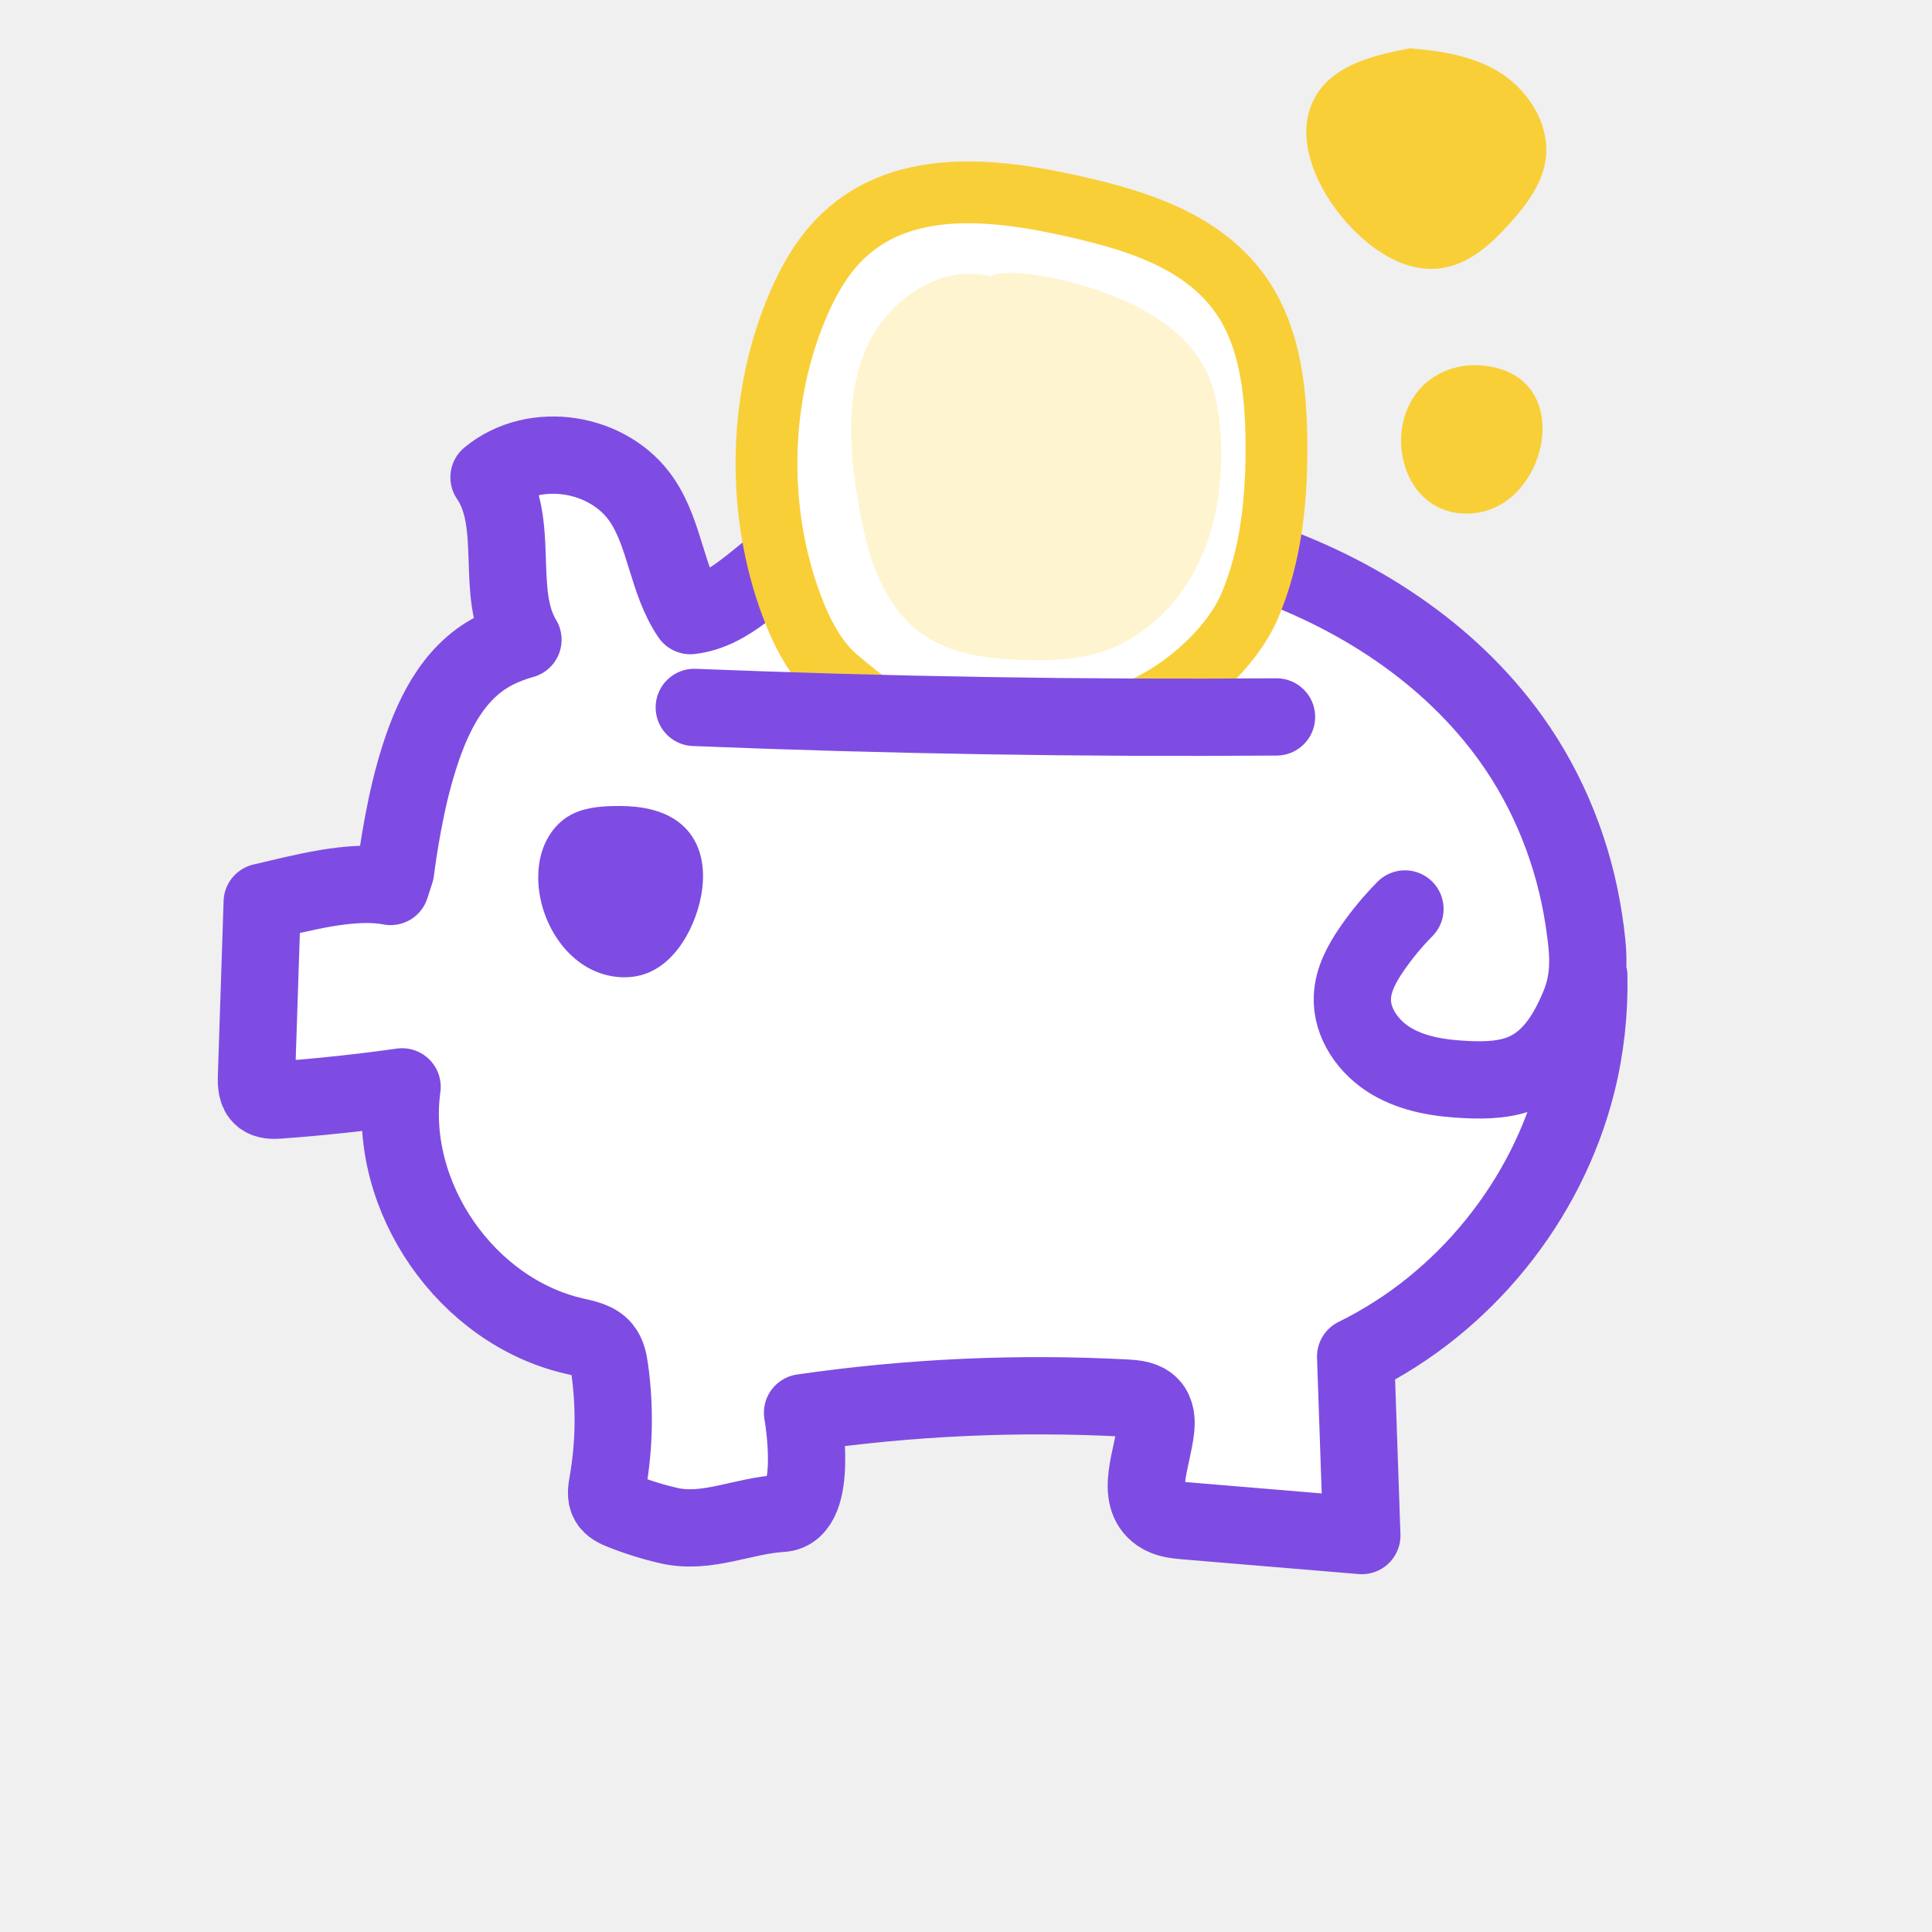
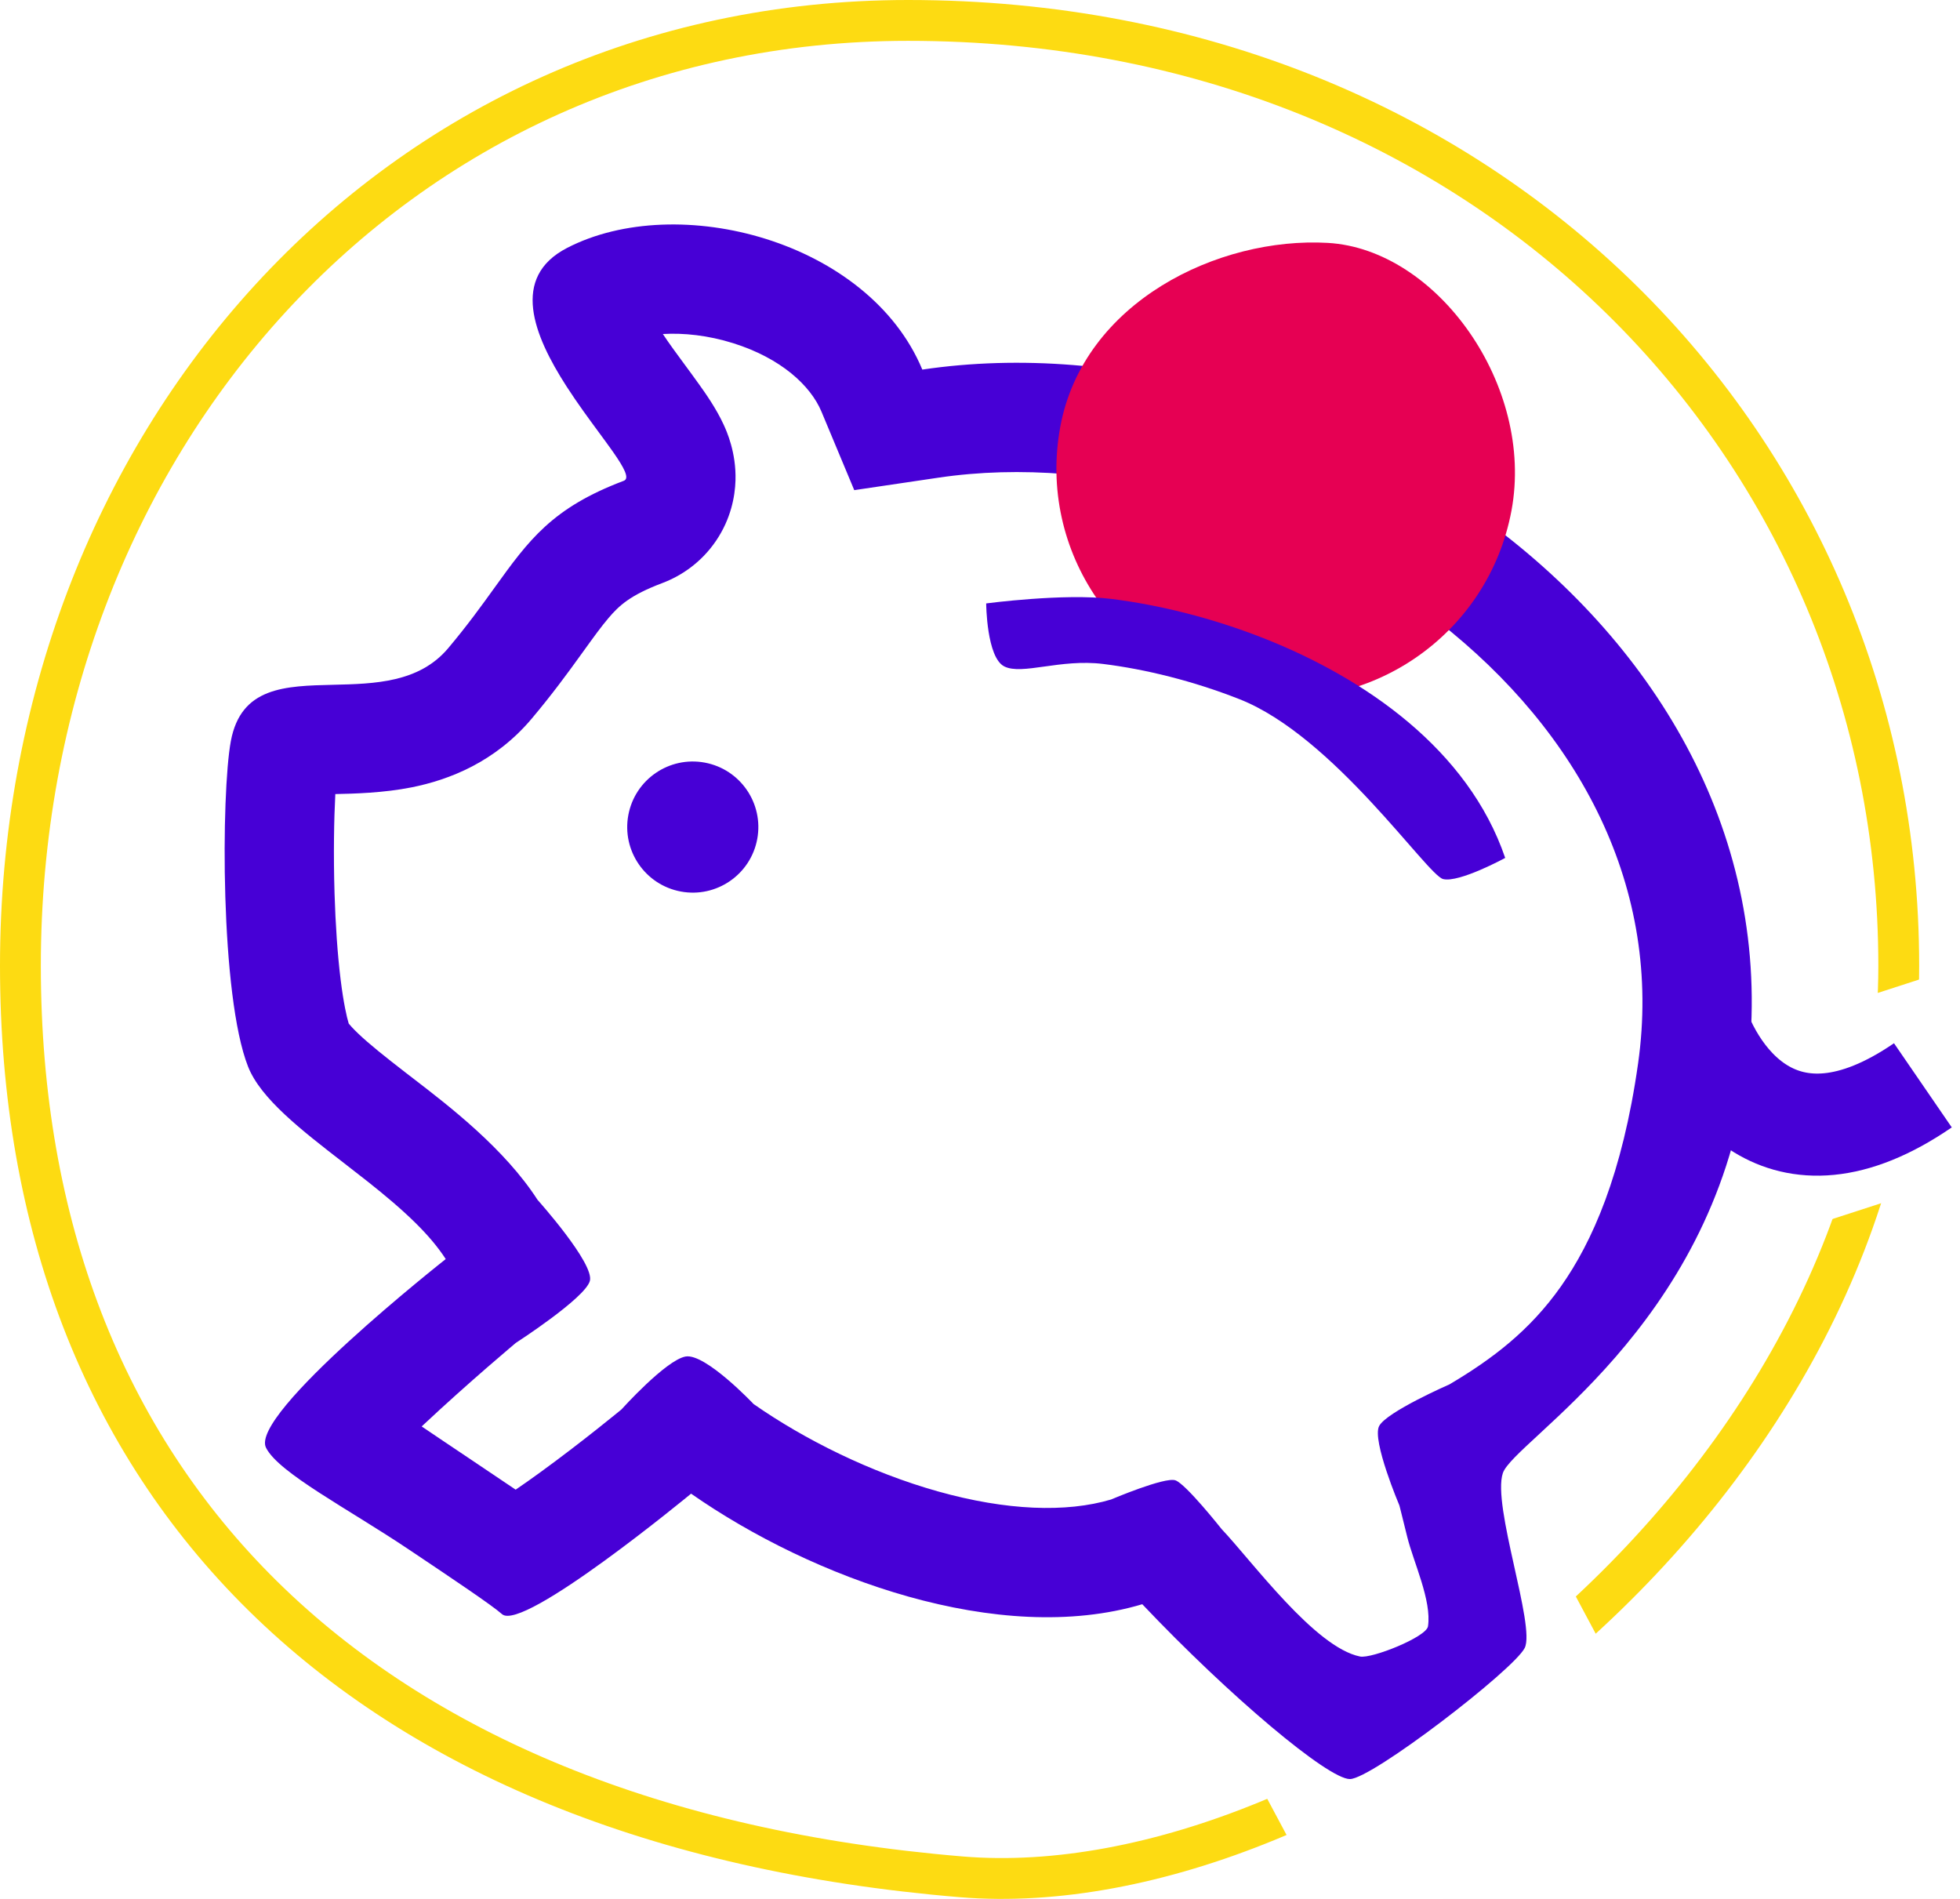
- <svg xmlns="http://www.w3.org/2000/svg" version="1.1" id="Layer_1" x="0px" y="0px" viewBox="0 0 250 250" style="enable-background:new 0 0 250 250;" xml:space="preserve">
-   <style type="text/css">
- 	.st0{fill:#FFFFFF;stroke:#7E4CE2;stroke-width:10;stroke-linecap:round;stroke-linejoin:round;stroke-miterlimit:10;}
- 	.st1{fill:#7E4CE2;}
- 	.st2{fill:#FFFFFF;stroke:#F9CF38;stroke-width:8;stroke-miterlimit:10;}
- 	.st3{fill:#F9CF38;}
- 	.st4{fill:#FFFFFF;stroke:#7E4CE2;stroke-width:10;stroke-linecap:round;stroke-miterlimit:10;}
- 	.st5{opacity:0.239;fill:#F9CF38;}
- </style>
-   <path class="st0" d="M181.8,117.62c-1.57,1.59-3,3.32-4.27,5.16c-1.28,1.86-2.42,3.94-2.53,6.2c-0.17,3.4,2.1,6.58,5.03,8.32  s6.42,2.25,9.82,2.4c2.59,0.12,5.28,0.02,7.63-1.08c3.43-1.61,5.4-4.99,6.82-8.35c1.61-3.81,1.26-7.16,0.65-11.23  c-1.27-8.41-4.47-16.54-9.43-23.46c-7.98-11.14-20.07-18.93-33.06-23.3c-12.99-4.36-26.88-5.49-40.58-5.09  c-6.71,0.2-13.73,0.85-19.38,4.48c-4.38,2.81-8.01,7.4-13.17,7.99c-3.03-4.47-3.23-10.4-6.23-14.89  c-4.18-6.27-13.88-7.92-19.82-3.01c4.11,6.04,0.7,14.97,4.39,21.02c-1.64,0.46-3.24,1.1-4.69,2c-5.19,3.23-7.69,9.4-9.34,15.28  s-2.45,12.64-2.45,12.64l-0.65,2.01c-4.97-0.98-11.67,0.89-16.61,2.03c-0.25,7.52-0.5,15.05-0.74,22.57c-0.03,0.94,0,2.03,0.73,2.62  c0.6,0.49,1.46,0.47,2.24,0.41c5.31-0.39,10.6-0.96,15.87-1.7c-1.96,14.23,8.33,29.08,22.33,32.26c1.31,0.3,2.77,0.57,3.62,1.61  c0.61,0.74,0.79,1.73,0.92,2.68c0.68,4.88,0.59,9.87-0.26,14.73c-0.14,0.79-0.29,1.65,0.1,2.35c0.36,0.66,1.1,1,1.8,1.27  c1.96,0.78,3.98,1.41,6.04,1.88c4.9,1.11,9.54-1.3,14.56-1.59c5-0.29,2.71-13.02,2.71-13.02c13.84-2.01,27.88-2.64,41.85-1.9  c1.16,0.06,2.44,0.19,3.21,1.06c0.66,0.74,0.75,1.82,0.65,2.81c-0.39,3.93-2.8,8.87,0.45,11.11c1,0.69,2.27,0.81,3.47,0.91  c7.58,0.63,15.16,1.27,22.74,1.9c-0.27-7.72-0.53-15.44-0.8-23.16c14.04-6.88,24.78-20.15,28.6-35.31  c1.15-4.56,1.66-9.27,1.57-13.97" />
-   <path class="st1" d="M83.33,104.55c-1.31-0.23-2.68-0.28-4-0.25c-2,0.05-4.07,0.28-5.78,1.32c-1.88,1.14-3.13,3.16-3.62,5.3  c-1.15,5.08,1.28,11.27,5.73,14.05c2.46,1.54,5.67,2,8.34,0.85c2.38-1.03,4.11-3.19,5.26-5.51c2.12-4.31,2.88-10.51-1.34-13.85  C86.58,105.42,85,104.84,83.33,104.55z" />
-   <path class="st2" d="M144.33,92.82c6.32-1.34,14.53-7.8,17.36-14.37s3.56-14.06,3.48-21.37c-0.06-6.04-0.73-12.34-3.64-17.39  c-4.73-8.19-13.96-11.03-22.4-12.95c-10.54-2.39-22.84-3.81-30.73,4.49c-2.42,2.55-4.18,5.81-5.55,9.23  c-4.74,11.84-4.89,25.94-0.42,37.9c1.35,3.61,3.18,7.13,5.96,9.46s7.87,6.78,10.95,5" />
-   <path class="st3" d="M186.72,48.14c-9.03,4.11-6.26,19.79,4.49,18.2c8.7-1.29,12.32-16.09,2.58-18.7  C191.18,46.94,188.75,47.21,186.72,48.14z" />
-   <path class="st3" d="M182.49,6.25c-4.55,0.85-9.62,2.03-12.09,5.94c-3.09,4.89-0.45,11.43,3.23,15.88c3.3,3.99,8.16,7.51,13.26,6.57  c3.45-0.64,6.2-3.19,8.54-5.81c2.04-2.28,3.99-4.83,4.52-7.84c0.88-4.92-2.45-9.9-6.89-12.2C188.62,6.49,183.35,6.41,182.49,6.25z" />
-   <path class="st4" d="M89.84,91.54c25.1,1.01,50.22,1.42,75.34,1.23" />
-   <path class="st5" d="M128.21,35.78c-6.54-1.74-13.43,3.11-16.13,9.32s-2.14,13.31-1.01,19.99c1.06,6.32,2.94,13.11,8.13,16.86  c3.86,2.79,8.87,3.35,13.63,3.45c3.19,0.07,6.42-0.05,9.47-0.97c5.57-1.7,10.09-6.09,12.67-11.31s3.34-11.2,2.96-17.01  c-0.19-2.88-0.66-5.79-1.98-8.35c-2.02-3.95-5.85-6.69-9.86-8.57C138.31,35.54,129.27,34.64,128.21,35.78z" />
+ <svg xmlns="http://www.w3.org/2000/svg" width="96" height="93" viewBox="0 0 96 93" fill="none">
+   <g clip-path="url(#clip0)">
+     <rect width="96" height="93" fill="white" />
+     <path d="M93 47.295C93 59.877 86.246 71.43 77.047 79.668C67.829 87.922 56.339 92.688 47.083 91.919C32.144 90.677 20.637 85.81 12.871 78.16C5.117 70.519 1 60.013 1 47.295C1 21.875 19.157 1 44.482 1C72.904 1 93 21.977 93 47.295Z" stroke="#FDDB12" stroke-width="2" />
+     <rect x="58" y="80.482" width="18" height="17" transform="rotate(-28.1125 58 80.4817)" fill="white" />
+     <rect x="81.086" y="52.158" width="16.729" height="9.848" transform="rotate(-17.9571 81.0861 52.1576)" fill="white" />
+     <path fill-rule="evenodd" clip-rule="evenodd" d="M20.654 69.861C21.006 70.1 21.368 70.343 21.733 70.589C22.148 70.868 22.57 71.15 22.987 71.43C23.787 71.967 24.572 72.492 25.257 72.957C25.628 72.705 26.031 72.421 26.456 72.112C27.469 71.377 28.468 70.604 29.224 70.006C29.599 69.709 29.908 69.46 30.121 69.287C30.228 69.201 30.31 69.133 30.365 69.089L30.425 69.039L30.44 69.027C30.44 69.027 32.611 66.614 33.576 66.437C34.541 66.259 36.911 68.764 36.911 68.764C39.42 70.514 42.652 72.119 45.942 73.043C49.285 73.982 52.226 74.093 54.42 73.439C54.42 73.439 57.052 72.319 57.571 72.5C58.089 72.681 59.833 74.886 59.833 74.886C61.324 76.46 64.405 80.685 66.615 81.129C67.187 81.244 69.863 80.174 69.942 79.652C70.133 78.39 69.226 76.496 68.925 75.267C68.811 74.8 68.714 74.413 68.646 74.143C68.612 74.008 68.586 73.903 68.568 73.832L68.541 73.729C68.541 73.729 67.187 70.54 67.549 69.843C67.911 69.146 70.998 67.799 70.998 67.799C73.089 66.56 74.918 65.178 76.447 63.013C77.984 60.837 79.465 57.516 80.234 52.075C81.443 43.522 77.401 35.878 70.432 30.428C63.382 24.914 53.971 22.208 45.959 23.395L41.841 24.005L40.236 20.163C39.7 18.878 38.242 17.54 35.914 16.809C34.672 16.419 33.482 16.299 32.466 16.359C32.804 16.864 33.146 17.328 33.517 17.831C33.75 18.147 33.994 18.478 34.255 18.844C34.539 19.241 35.078 19.999 35.447 20.803C35.592 21.119 36.065 22.165 36.024 23.531C36 24.322 35.797 25.408 35.082 26.47C34.345 27.564 33.346 28.214 32.442 28.555C30.859 29.152 30.323 29.66 29.802 30.272C29.442 30.695 29.098 31.172 28.528 31.962C28.487 32.018 28.446 32.076 28.403 32.135C27.796 32.977 27.036 34.017 26.045 35.194C24.253 37.321 22.003 38.193 20.161 38.561C18.789 38.835 17.322 38.872 16.424 38.89C16.36 40.1 16.327 41.829 16.386 43.762C16.432 45.268 16.531 46.74 16.685 47.987C16.826 49.119 16.982 49.809 17.08 50.13C17.142 50.206 17.279 50.366 17.539 50.614C18.096 51.145 18.841 51.737 19.863 52.529C19.993 52.629 20.131 52.735 20.275 52.846C22.005 54.177 24.715 56.26 26.329 58.764C26.329 58.764 29.129 61.889 28.891 62.736C28.654 63.583 25.266 65.769 25.266 65.769L25.262 65.772L25.245 65.786L25.172 65.848C25.107 65.903 25.008 65.986 24.883 66.093C24.63 66.307 24.269 66.617 23.836 66.993C22.967 67.749 21.834 68.754 20.743 69.778C20.713 69.806 20.683 69.834 20.654 69.861ZM21.832 61.664C21.832 61.664 12.152 69.287 13.035 70.915C13.668 72.146 17.035 73.883 20.028 75.89C22.179 77.331 24.106 78.623 24.586 79.052C25.607 79.962 33.849 73.153 33.849 73.153C39.779 77.291 48.941 80.656 55.948 78.568C60.23 83.085 65.046 87.131 66.117 87.131C67.187 87.131 74.145 81.779 74.68 80.709C75.215 79.638 73.074 73.729 73.609 72.146C74.145 70.563 83.809 65.024 85.533 52.824C88.617 31.009 64.425 15.248 45.175 18.101C42.539 11.787 33.195 9.341 27.774 12.143C24.991 13.582 26.139 16.422 27.74 18.911C27.753 18.932 27.767 18.953 27.781 18.974C28.291 19.762 28.843 20.512 29.328 21.17C29.579 21.511 29.812 21.828 30.012 22.111C30.564 22.899 30.856 23.433 30.553 23.547C27.04 24.872 25.902 26.451 24.224 28.78C23.595 29.654 22.888 30.634 21.952 31.746C20.526 33.438 18.346 33.49 16.32 33.538C13.955 33.593 11.8 33.644 11.306 36.299C10.832 38.851 10.779 48.77 12.152 52.243C12.771 53.809 14.756 55.344 16.837 56.954C17.231 57.259 17.628 57.567 18.021 57.877C18.849 58.534 19.654 59.206 20.355 59.899C20.934 60.471 21.441 61.058 21.832 61.664Z" fill="#4700D6" />
+     <circle cx="33.932" cy="40.506" r="3.211" transform="rotate(10.5345 33.9317 40.5064)" fill="#4700D6" />
+     <path d="M82.899 49.423C83.748 52.666 87.193 57.952 94.182 53.154" stroke="#4700D6" stroke-width="5" />
+     <path d="M74.033 25C72.898 31.103 67.031 35.13 60.929 33.995C54.826 32.86 50.799 26.993 51.934 20.891C53.069 14.788 59.679 11.588 65.038 11.896C70.398 12.205 75.168 18.898 74.033 25Z" fill="#E60053" />
+     <path d="M72.936 42.397C69.766 33.098 54.846 29.416 49.478 30.958L55.906 48.214L72.936 42.397Z" fill="white" />
+     <path fill-rule="evenodd" clip-rule="evenodd" d="M54.032 32.518C51.93 32.257 50.061 33.077 49.19 32.639C48.319 32.201 48.303 29.553 48.303 29.553C48.303 29.553 52.124 29.046 54.428 29.332C56.766 29.622 59.364 30.262 61.888 31.256C66.861 33.215 71.915 36.709 73.724 42.017C73.724 42.017 71.469 43.246 70.685 43.053C69.901 42.861 65.332 36.065 60.711 34.244C58.437 33.348 56.101 32.775 54.032 32.518Z" fill="#4700D6" />
+   </g>
+   <defs>
+     <clipPath id="clip0">
+       <rect width="96" height="93" fill="white" />
+     </clipPath>
+   </defs>
</svg>
